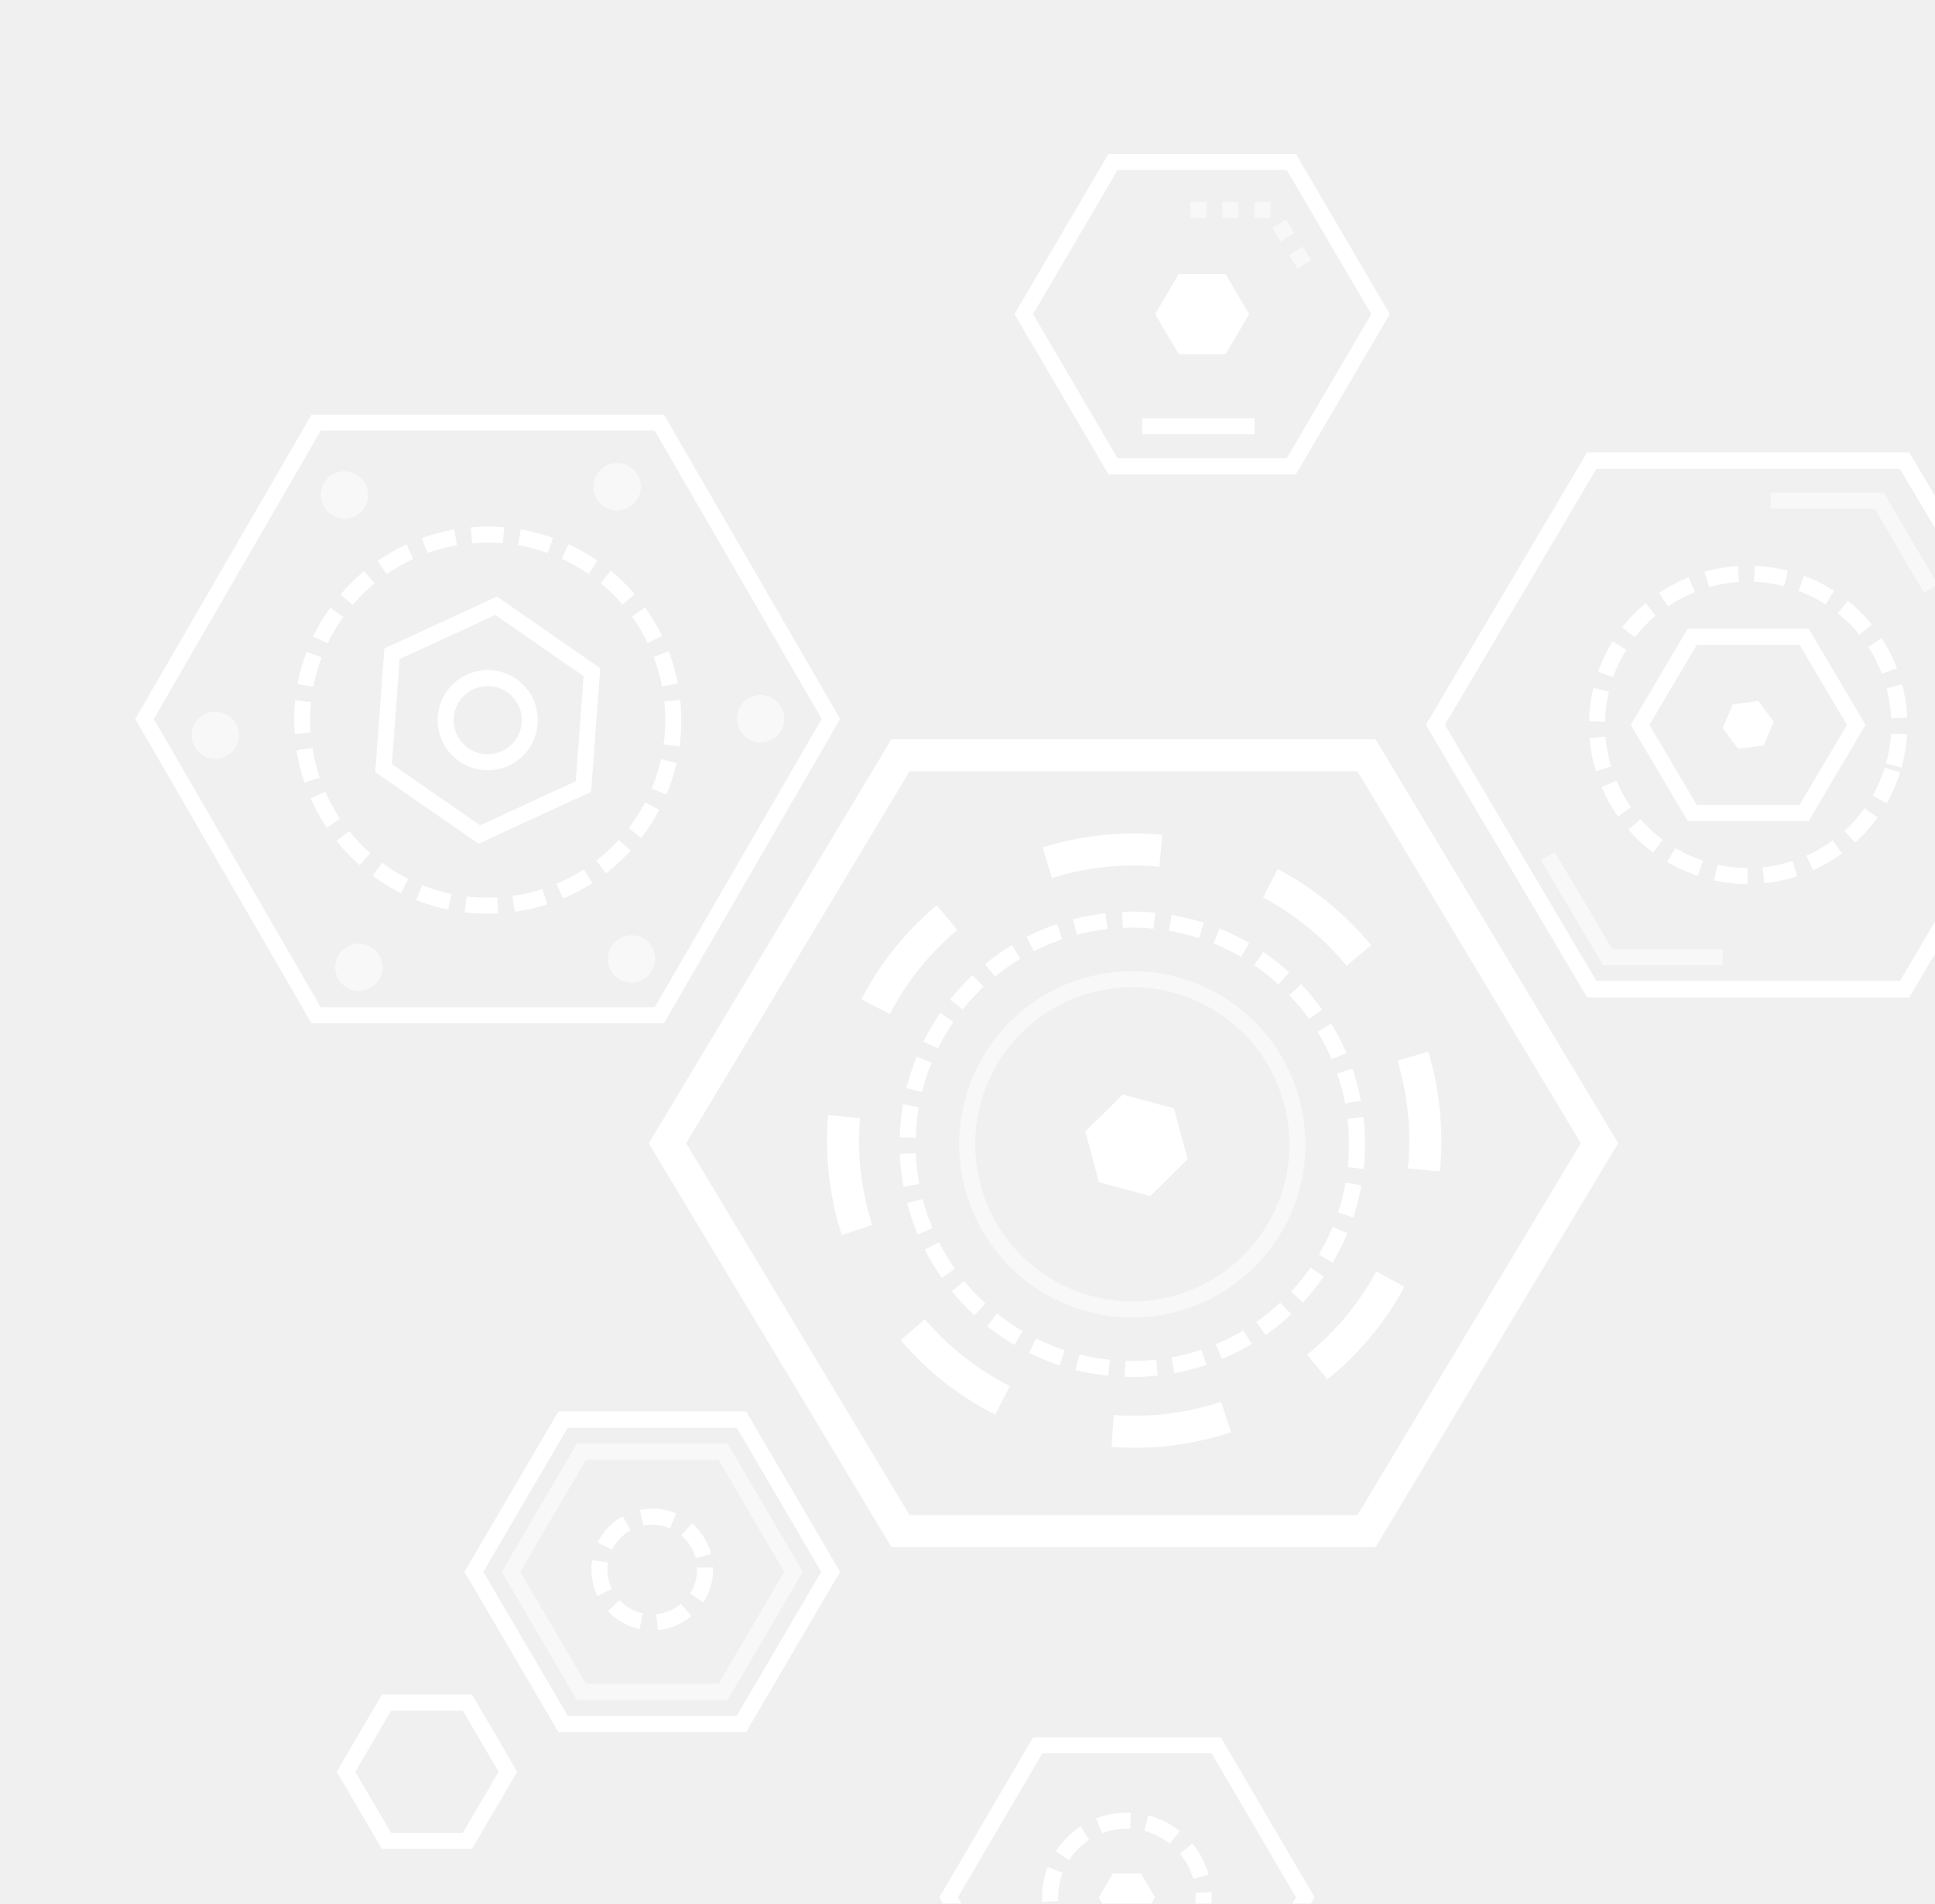
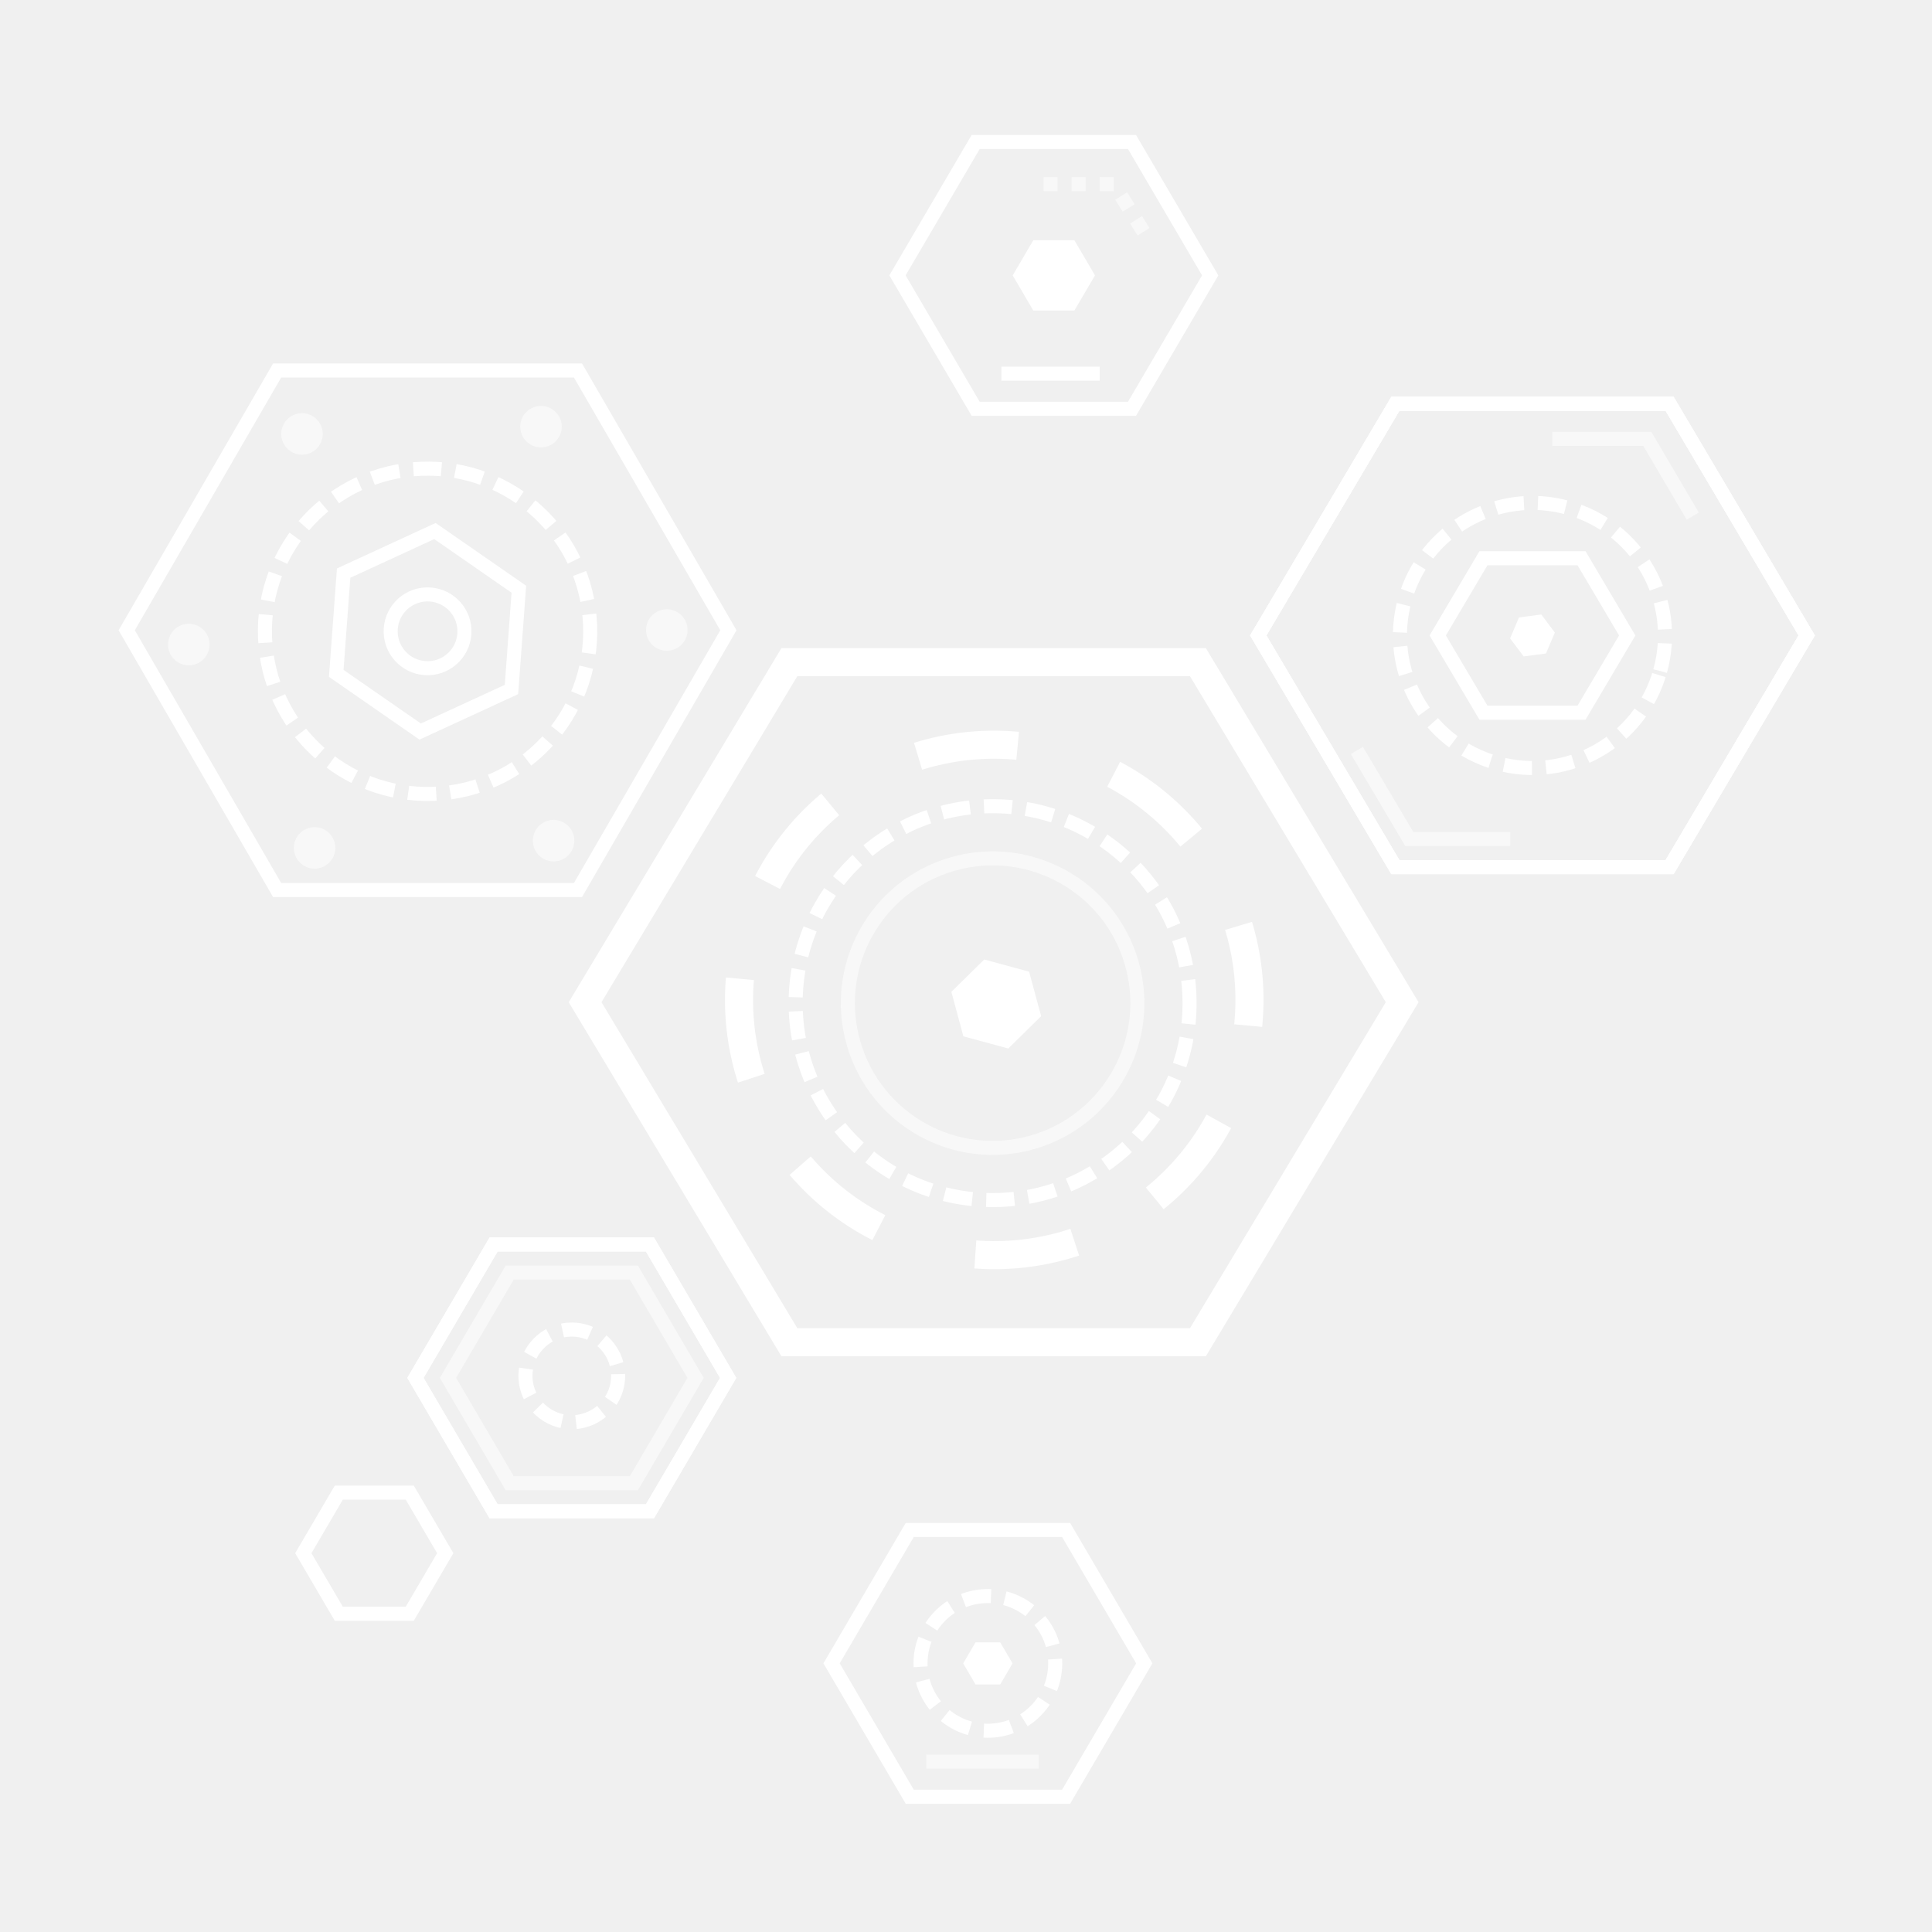
- <svg xmlns="http://www.w3.org/2000/svg" width="575" height="575" preserveAspectRatio="xMidYMid slice" style="width:100%;height:100%">
+ <svg xmlns="http://www.w3.org/2000/svg" width="575" height="575" preserveAspectRatio="xMidYMid slice">
  <defs>
    <clipPath id="a">
      <path d="M0 0h575v575H0z" />
    </clipPath>
  </defs>
  <g clip-path="url(#a)">
    <g display="block">
      <path fill="none" stroke="#FFF" stroke-miterlimit="10" stroke-width="4.179" d="M290.376 121.661l-23.269-39.7 23.269-39.7h46.533l23.268 39.7-23.268 39.7h-46.533z" />
-       <path fill="#FFF" d="M325.892 81.961l-6.127-10.447H307.521l-6.123 10.447 6.123 10.447h12.244l6.127-10.447z" />
+       <path fill="#FFF" d="M325.892 81.961l-6.127-10.447h-12.244l-6.123 10.447 6.123 10.447h12.244l6.127-10.447z" />
      <path fill="none" stroke="#FFF" stroke-miterlimit="10" stroke-width="4.179" d="M327.295 111.214h-29.253" />
      <path fill="none" stroke="#F8F8F8" stroke-dasharray="4.179 4.179" stroke-miterlimit="10" stroke-width="4.179" d="M310.58 54.798h20.895l10.447 16.716" />
    </g>
-     <path fill="none" stroke="#FFF" stroke-miterlimit="10" stroke-width="4.179" d="M82.479 264.891l-44.769-77.311 44.769-77.311h89.538l44.769 77.311-44.769 77.311H82.479z" display="block" />
-     <g display="block">
-       <path fill="none" stroke="#FFF" stroke-miterlimit="10" stroke-width="4.179" d="M100.074 200.407l2.198-29.838 27.173-12.52 24.977 17.317-2.199 29.838-27.171 12.525-24.978-17.322z" />
-       <path fill="none" stroke="#FFF" stroke-dasharray="8.358 4.179" stroke-miterlimit="10" stroke-width="4.179" d="M175.625 186.119c.978 26.72-19.892 49.17-46.608 50.144-26.716.977-49.17-19.893-50.144-46.608-.978-26.721 19.887-49.17 46.607-50.144 26.717-.977 49.171 19.888 50.145 46.608z" />
-       <path fill="none" stroke="#FFF" stroke-miterlimit="10" stroke-width="4.179" d="M138.222 187.487c.221 6.06-4.514 11.153-10.573 11.375-6.059.217-11.154-4.513-11.375-10.577-.221-6.059 4.513-11.15 10.573-11.371 6.063-.221 11.153 4.513 11.375 10.573z" />
+     <path fill="none" stroke="#FFF" stroke-miterlimit="10" stroke-width="4.179" d="M82.479 264.891L37.71 187.58l44.769-77.311h89.538l44.769 77.311-44.769 77.311H82.479z" display="block" />
+     <g display="block" fill="none" stroke="#FFF" stroke-miterlimit="10" stroke-width="4.179">
+       <path d="M100.074 200.407l2.198-29.838 27.173-12.52 24.977 17.317-2.199 29.838-27.171 12.525-24.978-17.322z" />
+       <path stroke-dasharray="8.358 4.179" d="M175.625 186.119c.978 26.72-19.892 49.17-46.608 50.144-26.716.977-49.17-19.893-50.144-46.608-.978-26.721 19.887-49.17 46.607-50.144 26.717-.977 49.171 19.888 50.145 46.608z" />
+       <path d="M138.222 187.487c.221 6.06-4.514 11.153-10.573 11.375-6.059.217-11.154-4.513-11.375-10.577-.221-6.059 4.513-11.15 10.573-11.371 6.063-.221 11.153 4.513 11.375 10.573z" />
    </g>
-     <g display="block">
-       <path fill="#F8F8F8" d="M167.186 127.114c.071-3.414-2.637-6.234-6.047-6.301-3.41-.075-6.23 2.637-6.302 6.043-.07 3.41 2.638 6.231 6.047 6.301 3.41.072 6.231-2.637 6.302-6.043zM95.16 132.344c1.768-2.917.834-6.711-2.086-8.479-2.917-1.764-6.716-.836-8.479 2.085-1.769 2.917-.832 6.716 2.085 8.479 2.917 1.768 6.716.832 8.48-2.085zM59.163 197.244c2.988-1.646 4.078-5.399 2.435-8.387-1.646-2.988-5.403-4.075-8.391-2.437-2.988 1.647-4.074 5.404-2.431 8.392 1.642 2.988 5.399 4.078 8.387 2.432zM99.8 252.484c.071-3.41-2.636-6.23-6.046-6.301-3.41-.071-6.231 2.637-6.302 6.043-.071 3.414 2.636 6.235 6.046 6.302 3.41.075 6.231-2.638 6.302-6.044zM170.043 253.389c1.768-2.917.832-6.716-2.085-8.479-2.917-1.768-6.716-.832-8.479 2.085-1.768 2.917-.836 6.711 2.085 8.479 2.917 1.764 6.715.836 8.479-2.085zM201.431 192.919c2.988-1.646 4.074-5.403 2.432-8.392-1.642-2.987-5.399-4.078-8.387-2.432-2.988 1.647-4.079 5.4-2.437 8.387 1.647 2.989 5.404 4.075 8.392 2.437z" />
-     </g>
-     <path fill="none" stroke="#FFF" stroke-miterlimit="10" stroke-width="4.179" d="M100.832 480.277L90.273 462.257l10.559-18.02h21.122l10.559 18.02-10.559 18.02h-21.122z" display="block" />
+     <path fill="#F8F8F8" d="M167.186 127.114a6.17 6.17 0 00-6.047-6.301 6.173 6.173 0 10-.255 12.344 6.175 6.175 0 006.302-6.043zm-72.026 5.23a6.17 6.17 0 00-2.086-8.479c-2.917-1.764-6.716-.836-8.479 2.085a6.17 6.17 0 002.085 8.479 6.173 6.173 0 008.48-2.085zm-35.997 64.9a6.177 6.177 0 002.435-8.387 6.187 6.187 0 00-8.391-2.437 6.182 6.182 0 00-2.431 8.392 6.172 6.172 0 008.387 2.432zm40.637 55.24a6.175 6.175 0 00-12.348-.258 6.17 6.17 0 006.046 6.302 6.173 6.173 0 006.302-6.044zm70.243.905a6.172 6.172 0 00-2.085-8.479 6.172 6.172 0 00-8.479 2.085 6.17 6.17 0 002.085 8.479 6.172 6.172 0 008.479-2.085zm31.388-60.47a6.182 6.182 0 002.432-8.392 6.173 6.173 0 00-8.387-2.432 6.179 6.179 0 00-2.437 8.387 6.187 6.187 0 008.392 2.437z" display="block" />
+     <path fill="none" stroke="#FFF" stroke-miterlimit="10" stroke-width="4.179" d="M100.832 480.277l-10.559-18.02 10.559-18.02h21.122l10.559 18.02-10.559 18.02h-21.122z" display="block" />
    <path fill="none" stroke="#FFF" stroke-miterlimit="10" stroke-width="8.358" d="M234.935 399.473l-60.796-101.201 60.796-101.201h121.588l60.791 101.201-60.791 101.201H234.935z" display="block" />
    <g display="block">
      <path fill="#FFF" d="M300.085 312.055l9.781-9.625-3.583-13.241-13.358-3.622-9.781 9.624 3.582 13.242 13.359 3.622z" />
      <path fill="none" stroke="#FFF" stroke-dasharray="8.358 4.179" stroke-miterlimit="10" stroke-width="4.179" d="M353.997 296.412c1.179 32.354-24.086 59.537-56.436 60.715-32.354 1.184-59.535-24.086-60.719-56.434-1.179-32.354 24.085-59.537 56.434-60.716 32.354-1.184 59.537 24.081 60.721 56.435z" />
      <path fill="none" stroke="#F8F8F8" stroke-miterlimit="10" stroke-width="4.179" d="M336.806 286.593c6.604 22.856-6.568 46.735-29.424 53.344-22.861 6.608-46.74-6.569-53.343-29.426-6.608-22.856 6.567-46.738 29.423-53.341 22.856-6.604 46.736 6.567 53.344 29.423z" />
      <path fill="none" stroke="#FFF" stroke-dasharray="30 0 0 0 0 30" stroke-miterlimit="10" stroke-width="8.358" d="M343.69 356.648c32.612-26.388 37.656-74.216 11.268-106.828-26.389-32.612-74.215-37.662-106.827-11.274-32.612 26.389-37.657 74.216-11.269 106.828 26.389 32.612 74.216 37.662 106.828 11.274z" />
    </g>
-     <g display="block">
-       <g fill="none" stroke="#FFF" stroke-miterlimit="10" stroke-width="4.179">
+     <g display="block" fill="none" stroke-miterlimit="10" stroke-width="4.179">
+       <g stroke="#FFF">
        <path d="M146.905 449.785l-23.265-39.7 23.265-39.7h46.537l23.268 39.7-23.268 39.7h-46.537z" />
        <path d="M146.905 449.785l-23.265-39.7 23.265-39.7h46.537l23.268 39.7-23.268 39.7h-46.537z" />
      </g>
-       <path fill="none" stroke="#F8F8F8" stroke-miterlimit="10" stroke-width="4.179" d="M151.694 441.427l-18.367-31.342 18.367-31.342h36.958l18.367 31.342-18.367 31.342h-36.958z" />
-       <path fill="none" stroke="#FFF" stroke-dasharray="8.358 4.179" stroke-miterlimit="10" stroke-width="4.179" d="M183.951 408.983c.276 7.61-5.663 14.004-13.272 14.28-7.61.276-14.004-5.663-14.28-13.273-.28-7.605 5.663-13.999 13.273-14.279 7.605-.276 13.999 5.667 14.279 13.272z" />
+       <path stroke="#F8F8F8" d="M151.694 441.427l-18.367-31.342 18.367-31.342h36.958l18.367 31.342-18.367 31.342h-36.958z" />
+       <path stroke="#FFF" stroke-dasharray="8.358 4.179" d="M183.951 408.983c.276 7.61-5.663 14.004-13.272 14.28-7.61.276-14.004-5.663-14.28-13.273-.28-7.605 5.663-13.999 13.273-14.279 7.605-.276 13.999 5.667 14.279 13.272z" />
    </g>
    <g display="block">
      <g fill="none" stroke="#FFF" stroke-miterlimit="10" stroke-width="4.179">
-         <path d="M415.291 258.078l-40.808-68.953L415.291 120.174h81.611l40.807 68.951-40.807 68.953H415.291z" />
-         <path d="M415.291 258.078l-40.808-68.953L415.291 120.174h81.611l40.807 68.951-40.807 68.953H415.291z" />
-         <path d="M415.291 258.078l-40.808-68.953L415.291 120.174h81.611l40.807 68.951-40.807 68.953H415.291z" />
+         <path d="M415.291 258.078l-40.808-68.953 40.808-68.951h81.611l40.807 68.951-40.807 68.953h-81.611z" />
+         <path d="M415.291 258.078l-40.808-68.953 40.808-68.951h81.611l40.807 68.951-40.807 68.953h-81.611z" />
+         <path d="M415.291 258.078l-40.808-68.953 40.808-68.951h81.611l40.807 68.951-40.807 68.953h-81.611z" />
      </g>
-       <path fill="none" stroke="#F8F8F8" stroke-miterlimit="10" stroke-width="4.179" d="M449.468 249.72h-30.03L403.838 223.352M462.005 130.62h28.271l13.519 22.984" />
+       <path fill="none" stroke="#F8F8F8" stroke-miterlimit="10" stroke-width="4.179" d="M449.468 249.72h-30.03l-15.6-26.368m58.167-92.732h28.271l13.519 22.984" />
      <path fill="none" stroke="#FFF" stroke-miterlimit="10" stroke-width="4.179" d="M441.502 212.11l-13.604-22.983 13.604-22.985h29.189l13.603 22.985-13.603 22.983h-29.189z" />
      <path fill="none" stroke="#FFF" stroke-dasharray="8.358 4.179" stroke-miterlimit="10" stroke-width="4.179" d="M494.091 199.703c5.842-20.982-6.431-42.729-27.418-48.572-20.982-5.842-42.729 6.431-48.572 27.418-5.842 20.983 6.431 42.726 27.418 48.572 20.983 5.842 42.73-6.436 48.572-27.418z" />
      <path fill="#FFF" d="M452.073 183.761l-2.629 6.235 4.025 5.366 6.652-.869 2.629-6.235-4.024-5.366-6.653.869z" />
    </g>
    <g display="block">
      <path fill="none" stroke="#FFF" stroke-miterlimit="10" stroke-width="4.179" d="M270.759 534.741l-23.269-39.7 23.269-39.7h46.532l23.269 39.7-23.269 39.7h-46.532z" />
      <path fill="#FFF" d="M290.336 501.325l-3.673-6.269 3.673-6.267h7.345l3.674 6.267-3.674 6.269h-7.345z" />
      <path fill="none" stroke="#FFF" stroke-dasharray="8.358 4.179" stroke-miterlimit="10" stroke-width="4.179" d="M314.038 494.327c.405 11.058-8.237 20.356-19.299 20.761-11.061.402-20.355-8.237-20.757-19.294-.405-11.066 8.233-20.36 19.295-20.761 11.061-.405 20.355 8.237 20.761 19.294z" />
      <path fill="#F8F8F8" d="M275.684 526.384h33.432v-4.18h-33.432v4.18z" />
    </g>
  </g>
</svg>
